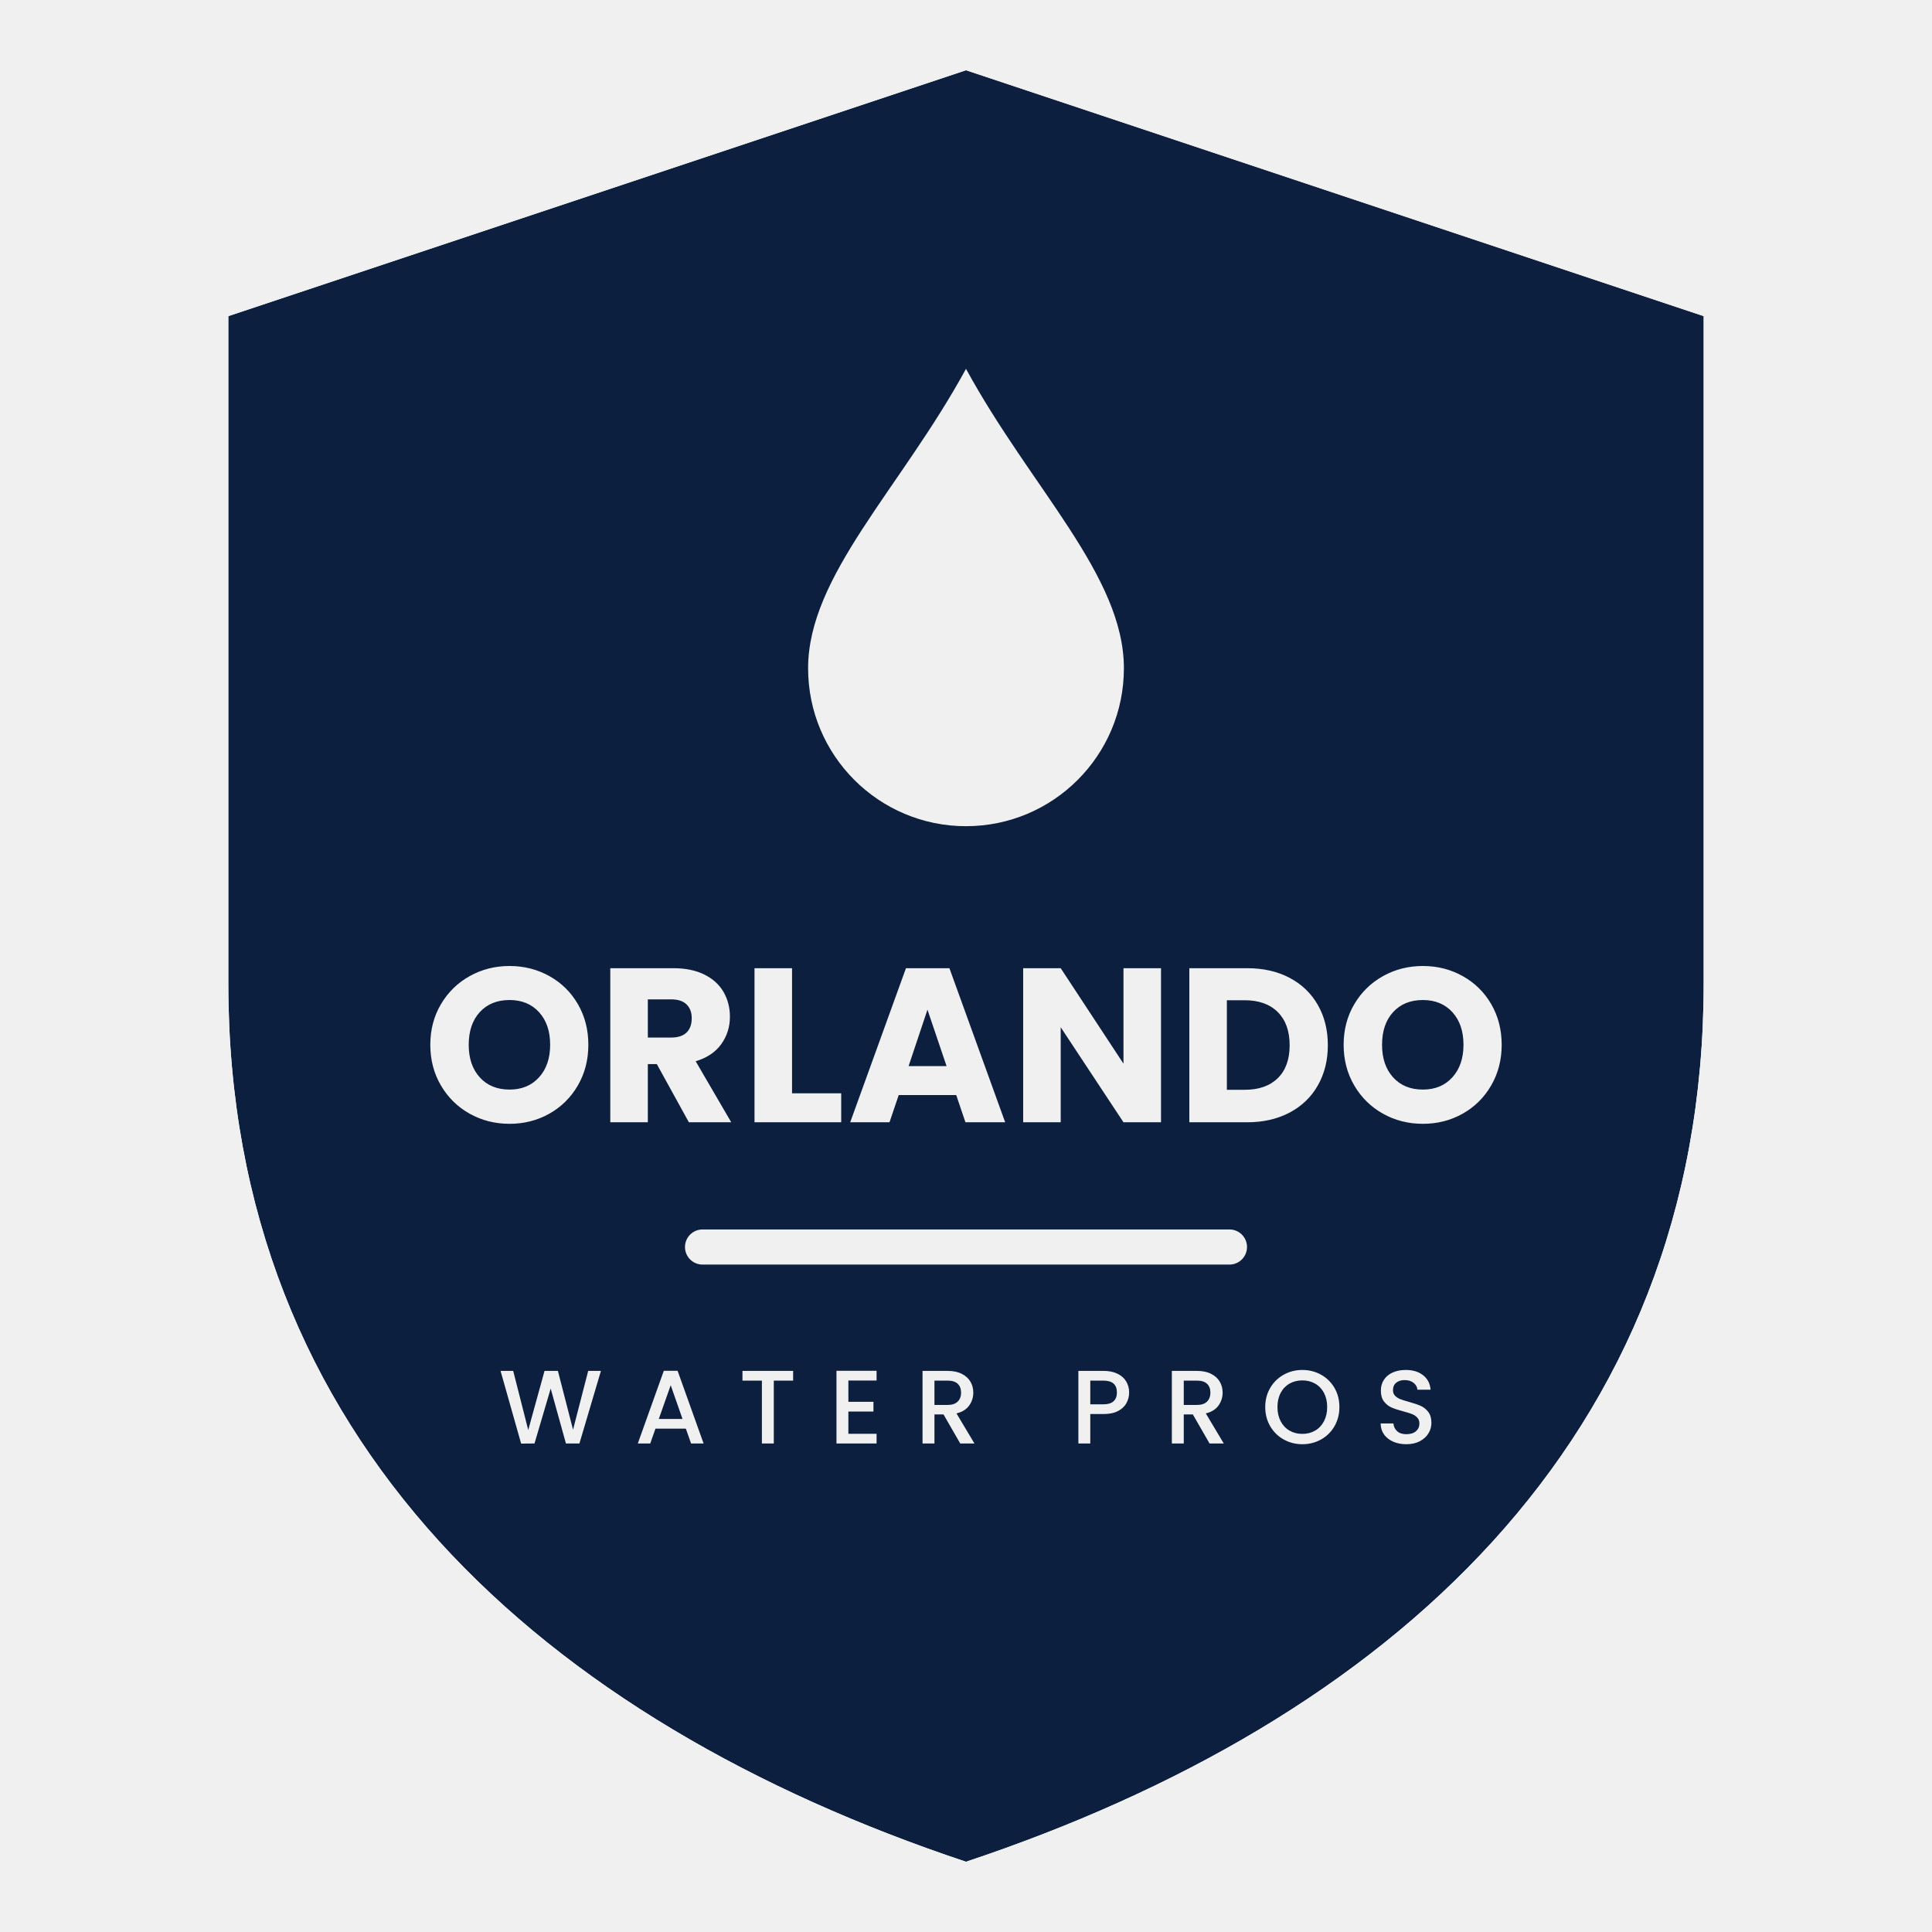
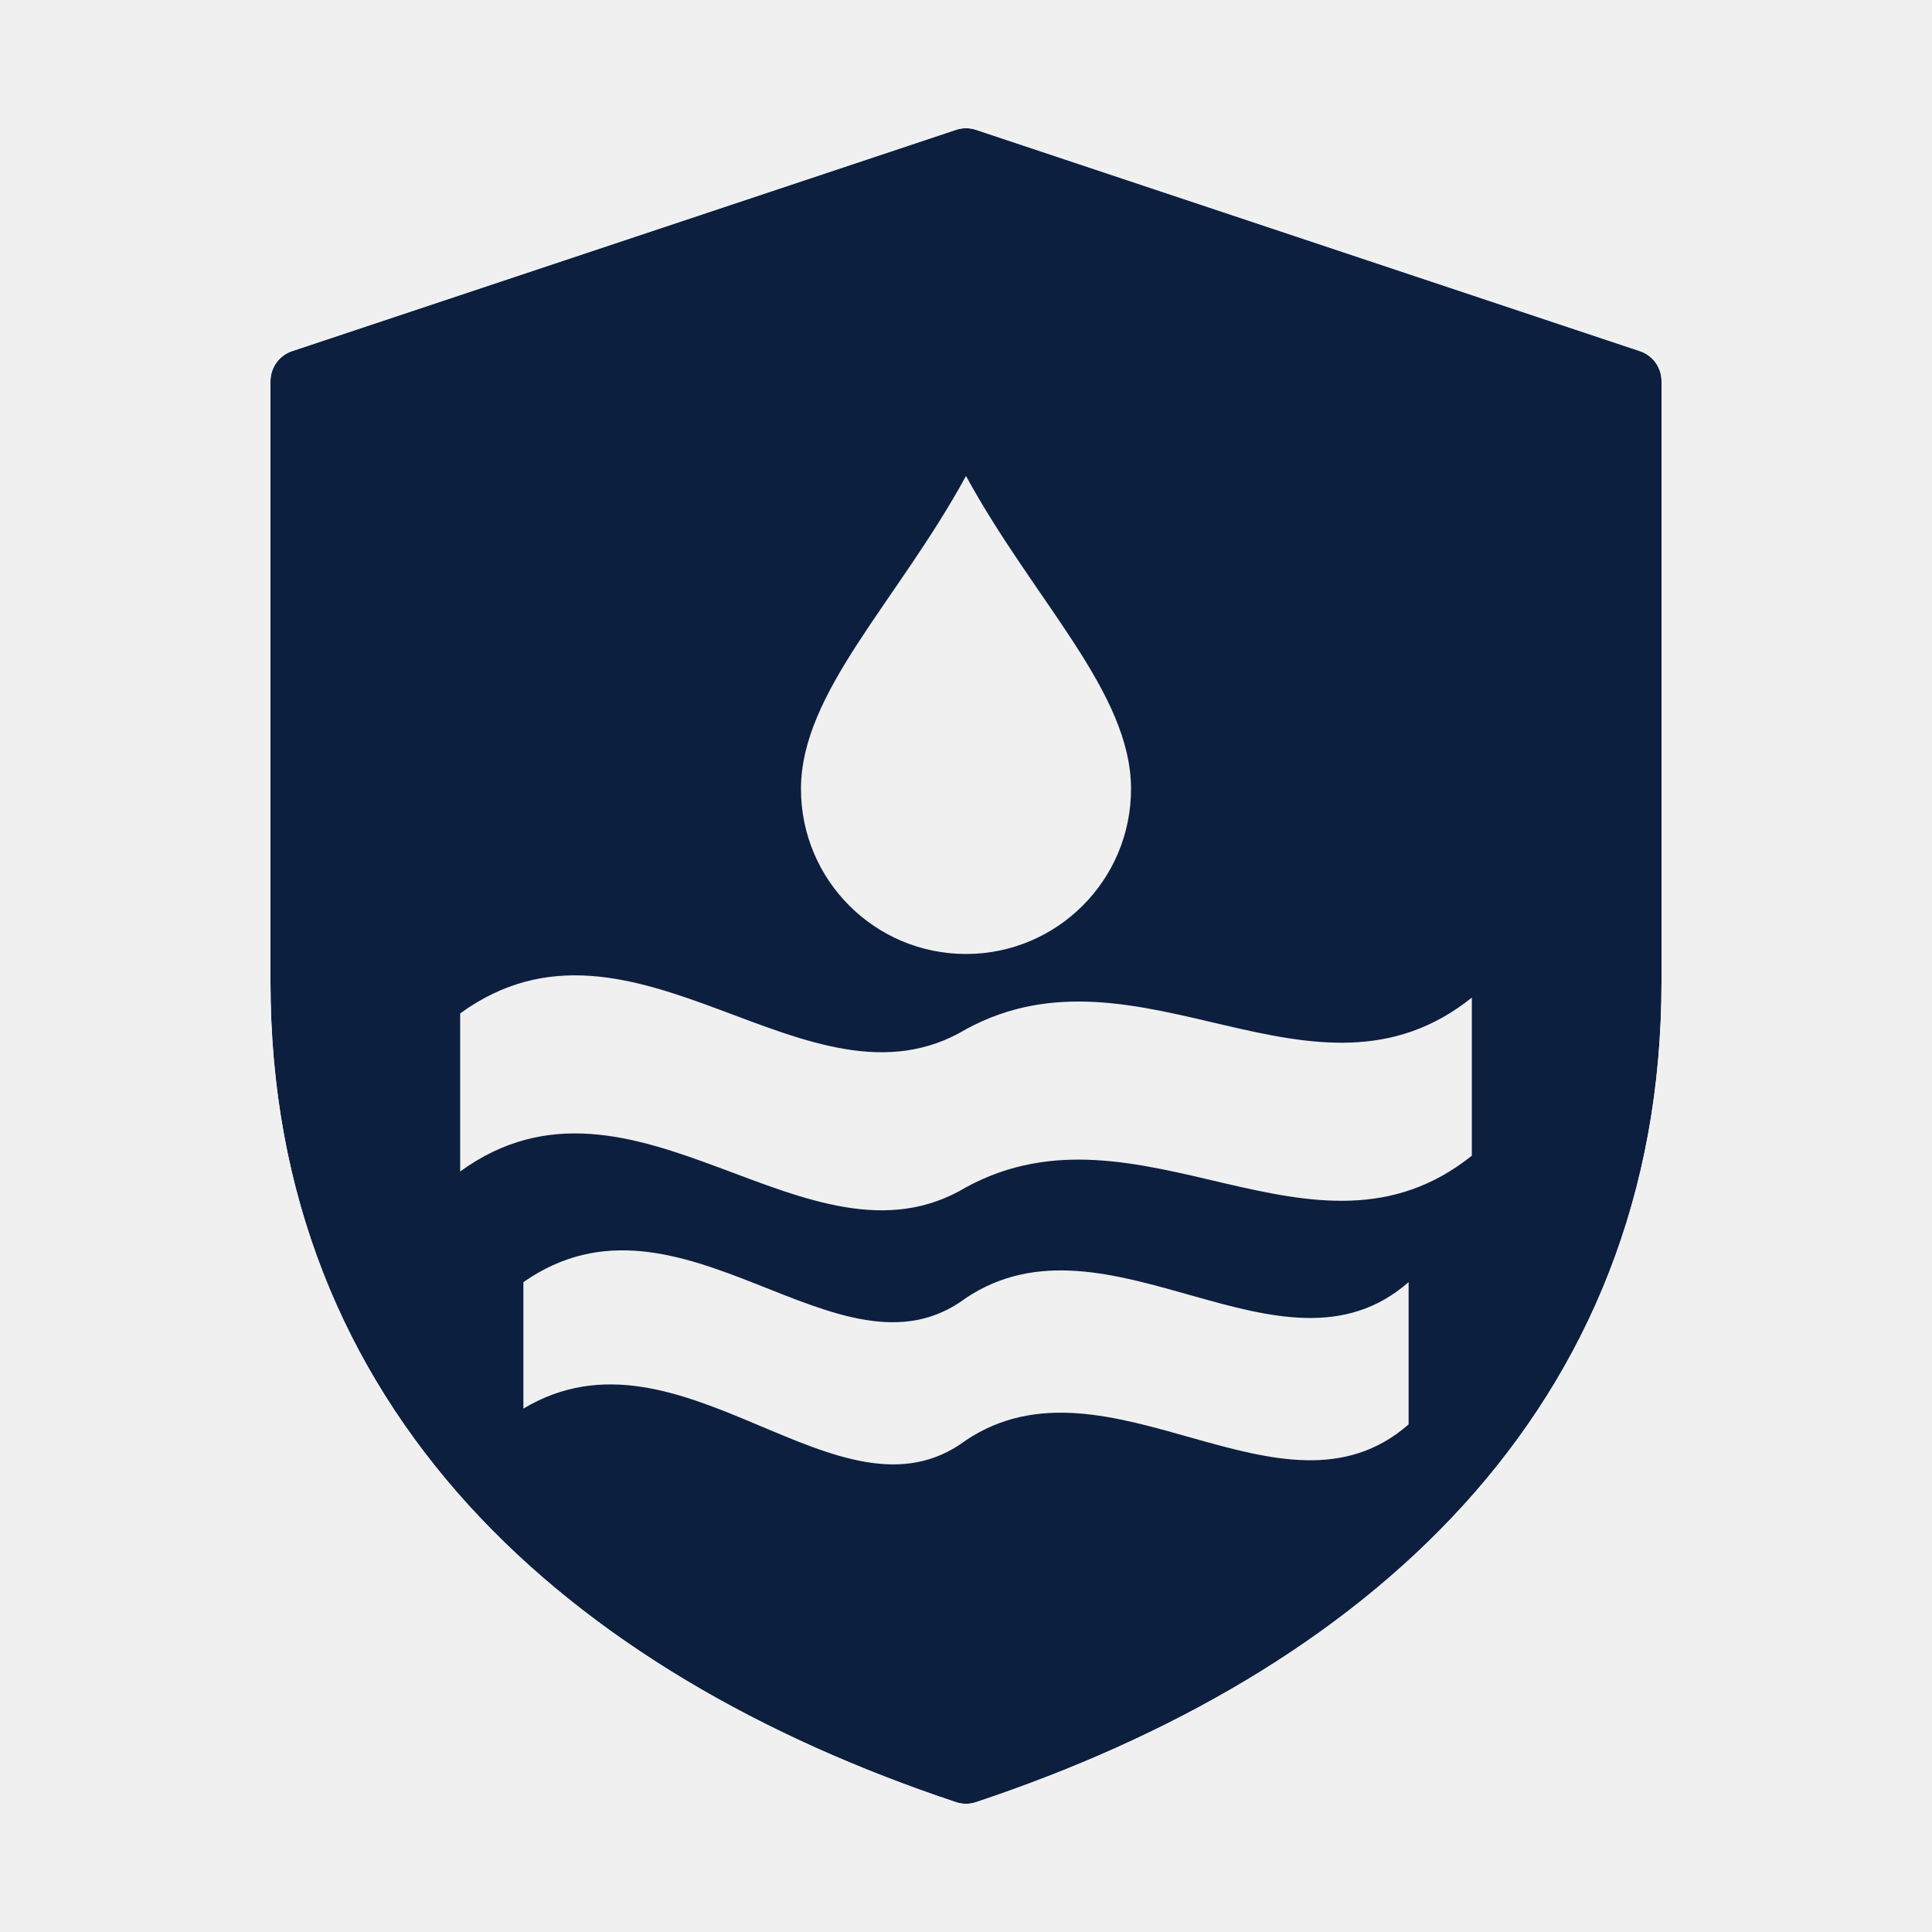
<svg xmlns="http://www.w3.org/2000/svg" viewBox="0 0 220 220" width="220" height="220" role="img" aria-label="Orlando Water Pros">
-   <mask id="owpm">
-     <path d="M110 8 L194 36 V112 C194 164 158 196 110 212 C62 196 26 164 26 112 V36 Z" fill="#fff" />
-     <path d="M50 8 C62 30 79 46 79 63 A29 29 0 1 1 21 63 C21 46 38 30 50 8 Z" transform="translate(79.000 37.040) scale(0.62)" fill="#000" />
-     <path d="M152.348 66.969Q152.348 60.583 155.355 55.499Q158.362 50.415 163.477 47.563Q168.592 44.711 174.73 44.711Q180.868 44.711 185.983 47.563Q191.098 50.415 194.043 55.499Q196.988 60.583 196.988 66.969Q196.988 73.355 194.012 78.47Q191.036 83.585 185.952 86.437Q180.868 89.289 174.73 89.289Q168.592 89.289 163.477 86.437Q158.362 83.585 155.355 78.47Q152.348 73.355 152.348 66.969ZM186.2 66.969Q186.2 61.203 183.069 57.762Q179.938 54.321 174.73 54.321Q169.46 54.321 166.329 57.731Q163.198 61.141 163.198 66.969Q163.198 72.735 166.329 76.176Q169.46 79.617 174.73 79.617Q179.938 79.617 183.069 76.145Q186.2 72.673 186.2 66.969Z M225.384 88.855 216.332 72.425H213.79V88.855H203.188V45.331H220.982Q226.128 45.331 229.755 47.129Q233.382 48.927 235.18 52.058Q236.978 55.189 236.978 59.033Q236.978 63.373 234.529 66.783Q232.08 70.193 227.306 71.619L237.35 88.855ZM213.79 64.923H220.362Q223.276 64.923 224.733 63.497Q226.19 62.071 226.19 59.467Q226.19 56.987 224.733 55.561Q223.276 54.135 220.362 54.135H213.79Z M254.524 80.671H268.412V88.855H243.922V45.331H254.524Z M300.9 81.167H284.656L282.052 88.855H270.954L286.702 45.331H298.978L314.726 88.855H303.504ZM298.172 72.983 292.778 57.049 287.446 72.983Z M358.746 88.855H348.144L330.412 62.009V88.855H319.81V45.331H330.412L348.144 72.301V45.331H358.746Z M405.866 67.093Q405.866 73.479 403.045 78.439Q400.224 83.399 395.047 86.127Q389.87 88.855 383.05 88.855H366.744V45.331H383.05Q389.932 45.331 395.078 48.059Q400.224 50.787 403.045 55.716Q405.866 60.645 405.866 67.093ZM395.078 67.093Q395.078 61.079 391.73 57.731Q388.382 54.383 382.368 54.383H377.346V79.679H382.368Q388.382 79.679 391.73 76.393Q395.078 73.107 395.078 67.093Z M410.33 66.969Q410.33 60.583 413.337 55.499Q416.344 50.415 421.459 47.563Q426.574 44.711 432.712 44.711Q438.85 44.711 443.965 47.563Q449.08 50.415 452.025 55.499Q454.97 60.583 454.97 66.969Q454.97 73.355 451.994 78.47Q449.018 83.585 443.934 86.437Q438.85 89.289 432.712 89.289Q426.574 89.289 421.459 86.437Q416.344 83.585 413.337 78.47Q410.33 73.355 410.33 66.969ZM444.182 66.969Q444.182 61.203 441.051 57.762Q437.92 54.321 432.712 54.321Q427.442 54.321 424.311 57.731Q421.18 61.141 421.18 66.969Q421.18 72.735 424.311 76.176Q427.442 79.617 432.712 79.617Q437.92 79.617 441.051 76.145Q444.182 72.673 444.182 66.969Z" transform="translate(-12.418 91.975) scale(0.40314)" fill="#000" />
-     <rect x="78" y="140" width="64" height="4" rx="2" fill="#000" />
-     <path d="M177.292 113.133 172.039 130.855H168.749L165.026 117.442L161.074 130.855L157.81 130.881L152.786 113.133H155.872L159.544 127.566L163.522 113.133H166.786L170.483 127.489L174.181 113.133Z M198.023 127.234H190.603L189.328 130.855H186.293L192.643 113.107H196.009L202.358 130.855H199.298ZM197.207 124.863 194.326 116.626 191.419 124.863Z M224.212 113.133V115.504H219.494V130.855H216.587V115.504H211.844V113.133Z M237.701 115.479V120.681H243.821V123.052H237.701V128.484H244.586V130.855H234.794V113.107H244.586V115.479Z M265.012 130.855 260.932 123.766H258.713V130.855H255.806V113.133H261.926Q263.966 113.133 265.382 113.847Q266.797 114.561 267.498 115.759Q268.199 116.958 268.199 118.437Q268.199 120.171 267.192 121.586Q266.185 123.001 264.094 123.511L268.48 130.855ZM258.713 121.446H261.926Q263.558 121.446 264.387 120.63Q265.216 119.814 265.216 118.437Q265.216 117.06 264.4 116.282Q263.584 115.504 261.926 115.504H258.713Z M299.972 123.664H296.759V130.855H293.852V113.133H299.972Q302.012 113.133 303.428 113.834Q304.843 114.535 305.544 115.734Q306.245 116.932 306.245 118.411Q306.245 119.763 305.608 120.961Q304.97 122.16 303.568 122.912Q302.165 123.664 299.972 123.664ZM303.262 118.411Q303.262 115.504 299.972 115.504H296.759V121.293H299.972Q301.63 121.293 302.446 120.54Q303.262 119.788 303.262 118.411Z M325.88 130.855 321.8 123.766H319.582V130.855H316.675V113.133H322.795Q324.835 113.133 326.25 113.847Q327.665 114.561 328.367 115.759Q329.068 116.958 329.068 118.437Q329.068 120.171 328.061 121.586Q327.053 123.001 324.962 123.511L329.348 130.855ZM319.582 121.446H322.795Q324.427 121.446 325.256 120.63Q326.084 119.814 326.084 118.437Q326.084 117.06 325.268 116.282Q324.452 115.504 322.795 115.504H319.582Z M339.472 121.956Q339.472 119.355 340.683 117.289Q341.894 115.224 343.973 114.063Q346.051 112.903 348.524 112.903Q351.023 112.903 353.102 114.063Q355.18 115.224 356.378 117.289Q357.577 119.355 357.577 121.956Q357.577 124.557 356.378 126.635Q355.18 128.713 353.102 129.873Q351.023 131.034 348.524 131.034Q346.051 131.034 343.973 129.873Q341.894 128.713 340.683 126.635Q339.472 124.557 339.472 121.956ZM354.593 121.956Q354.593 119.992 353.816 118.513Q353.038 117.034 351.661 116.244Q350.284 115.453 348.524 115.453Q346.765 115.453 345.388 116.244Q344.011 117.034 343.233 118.513Q342.455 119.992 342.455 121.956Q342.455 123.919 343.233 125.411Q344.011 126.903 345.388 127.706Q346.765 128.509 348.524 128.509Q350.284 128.509 351.661 127.706Q353.038 126.903 353.816 125.411Q354.593 123.919 354.593 121.956Z M367.649 125.959H370.76Q370.862 127.107 371.666 127.846Q372.469 128.586 373.922 128.586Q375.427 128.586 376.268 127.859Q377.11 127.132 377.11 125.985Q377.11 125.092 376.587 124.531Q376.064 123.97 375.287 123.664Q374.509 123.358 373.132 123.001Q371.398 122.542 370.314 122.07Q369.23 121.599 368.465 120.604Q367.7 119.61 367.7 117.952Q367.7 116.422 368.465 115.275Q369.23 114.127 370.607 113.515Q371.984 112.903 373.795 112.903Q376.37 112.903 378.015 114.191Q379.66 115.479 379.838 117.723H376.625Q376.549 116.754 375.707 116.065Q374.866 115.377 373.489 115.377Q372.239 115.377 371.449 116.014Q370.658 116.652 370.658 117.85Q370.658 118.666 371.156 119.189Q371.653 119.712 372.418 120.018Q373.183 120.324 374.509 120.681Q376.268 121.165 377.378 121.65Q378.487 122.134 379.265 123.141Q380.042 124.149 380.042 125.832Q380.042 127.183 379.316 128.382Q378.589 129.58 377.199 130.307Q375.809 131.034 373.922 131.034Q372.137 131.034 370.709 130.409Q369.281 129.784 368.465 128.637Q367.649 127.489 367.649 125.959Z" transform="translate(-14.265 103.338) scale(0.46643)" fill="#000" />
-   </mask>
-   <path d="M110 8 L194 36 V112 C194 164 158 196 110 212 C62 196 26 164 26 112 V36 Z" fill="#0d1f3f" mask="url(#owpm)" />
+   <g transform="translate(11 11) scale(0.9)">
+     <mask id="ms5">
+       <path d="M110 8 L194 36 V112 C194 164 158 196 110 212 C62 196 26 164 26 112 V36 Z" fill="#fff" stroke="#fff" stroke-width="8" stroke-linejoin="round" />
+       <path d="M50 8 C62 30 79 46 79 63 A29 29 0 1 1 21 63 C21 46 38 30 50 8 Z" transform="translate(74.000 42.240) scale(0.72)" fill="#000" />
+       <path d="M46 116 C68 100 90 130 110 118 C132 106 154 130 174 114 L174 134 C154 150 132 126 110 138 C90 150 68 120 46 136 Z" fill="#000" />
+       <path d="M54 150 C74 136 94 164 110 152 C128 140 150 164 166 150 L166 168 C150 182 128 158 110 170 C94 182 74 154 54 166 Z" fill="#000" />
+     </mask>
+     <path d="M110 8 L194 36 V112 C194 164 158 196 110 212 C62 196 26 164 26 112 V36 Z" fill="#0d1f3f" stroke="#0d1f3f" stroke-width="8" stroke-linejoin="round" mask="url(#ms5)" />
+   </g>
</svg>
